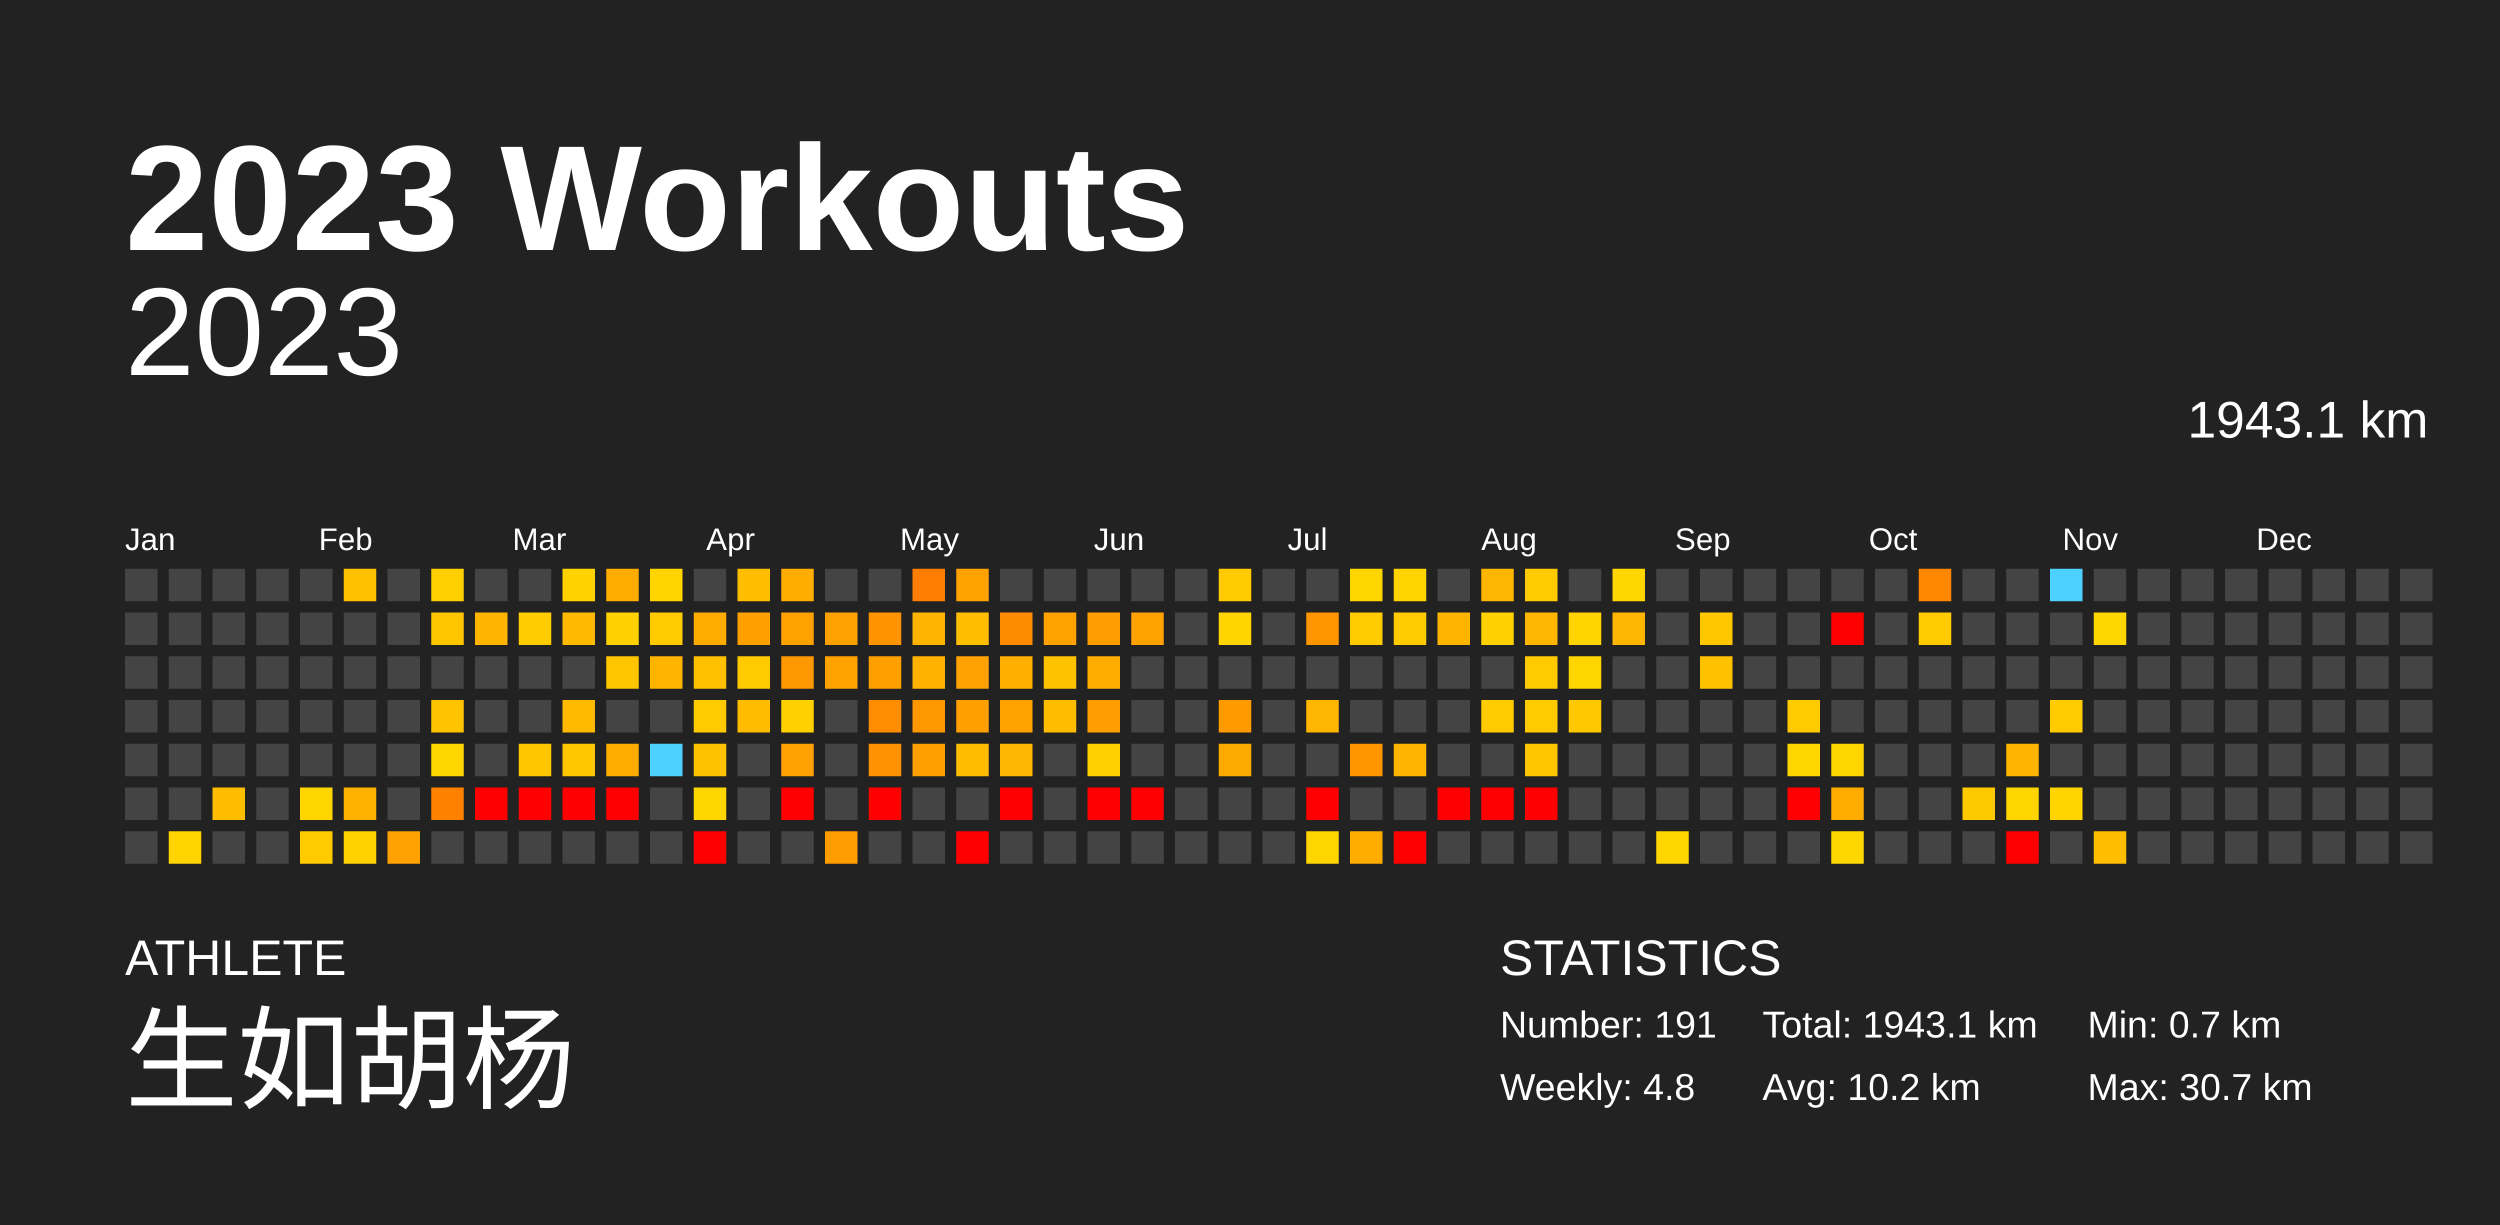
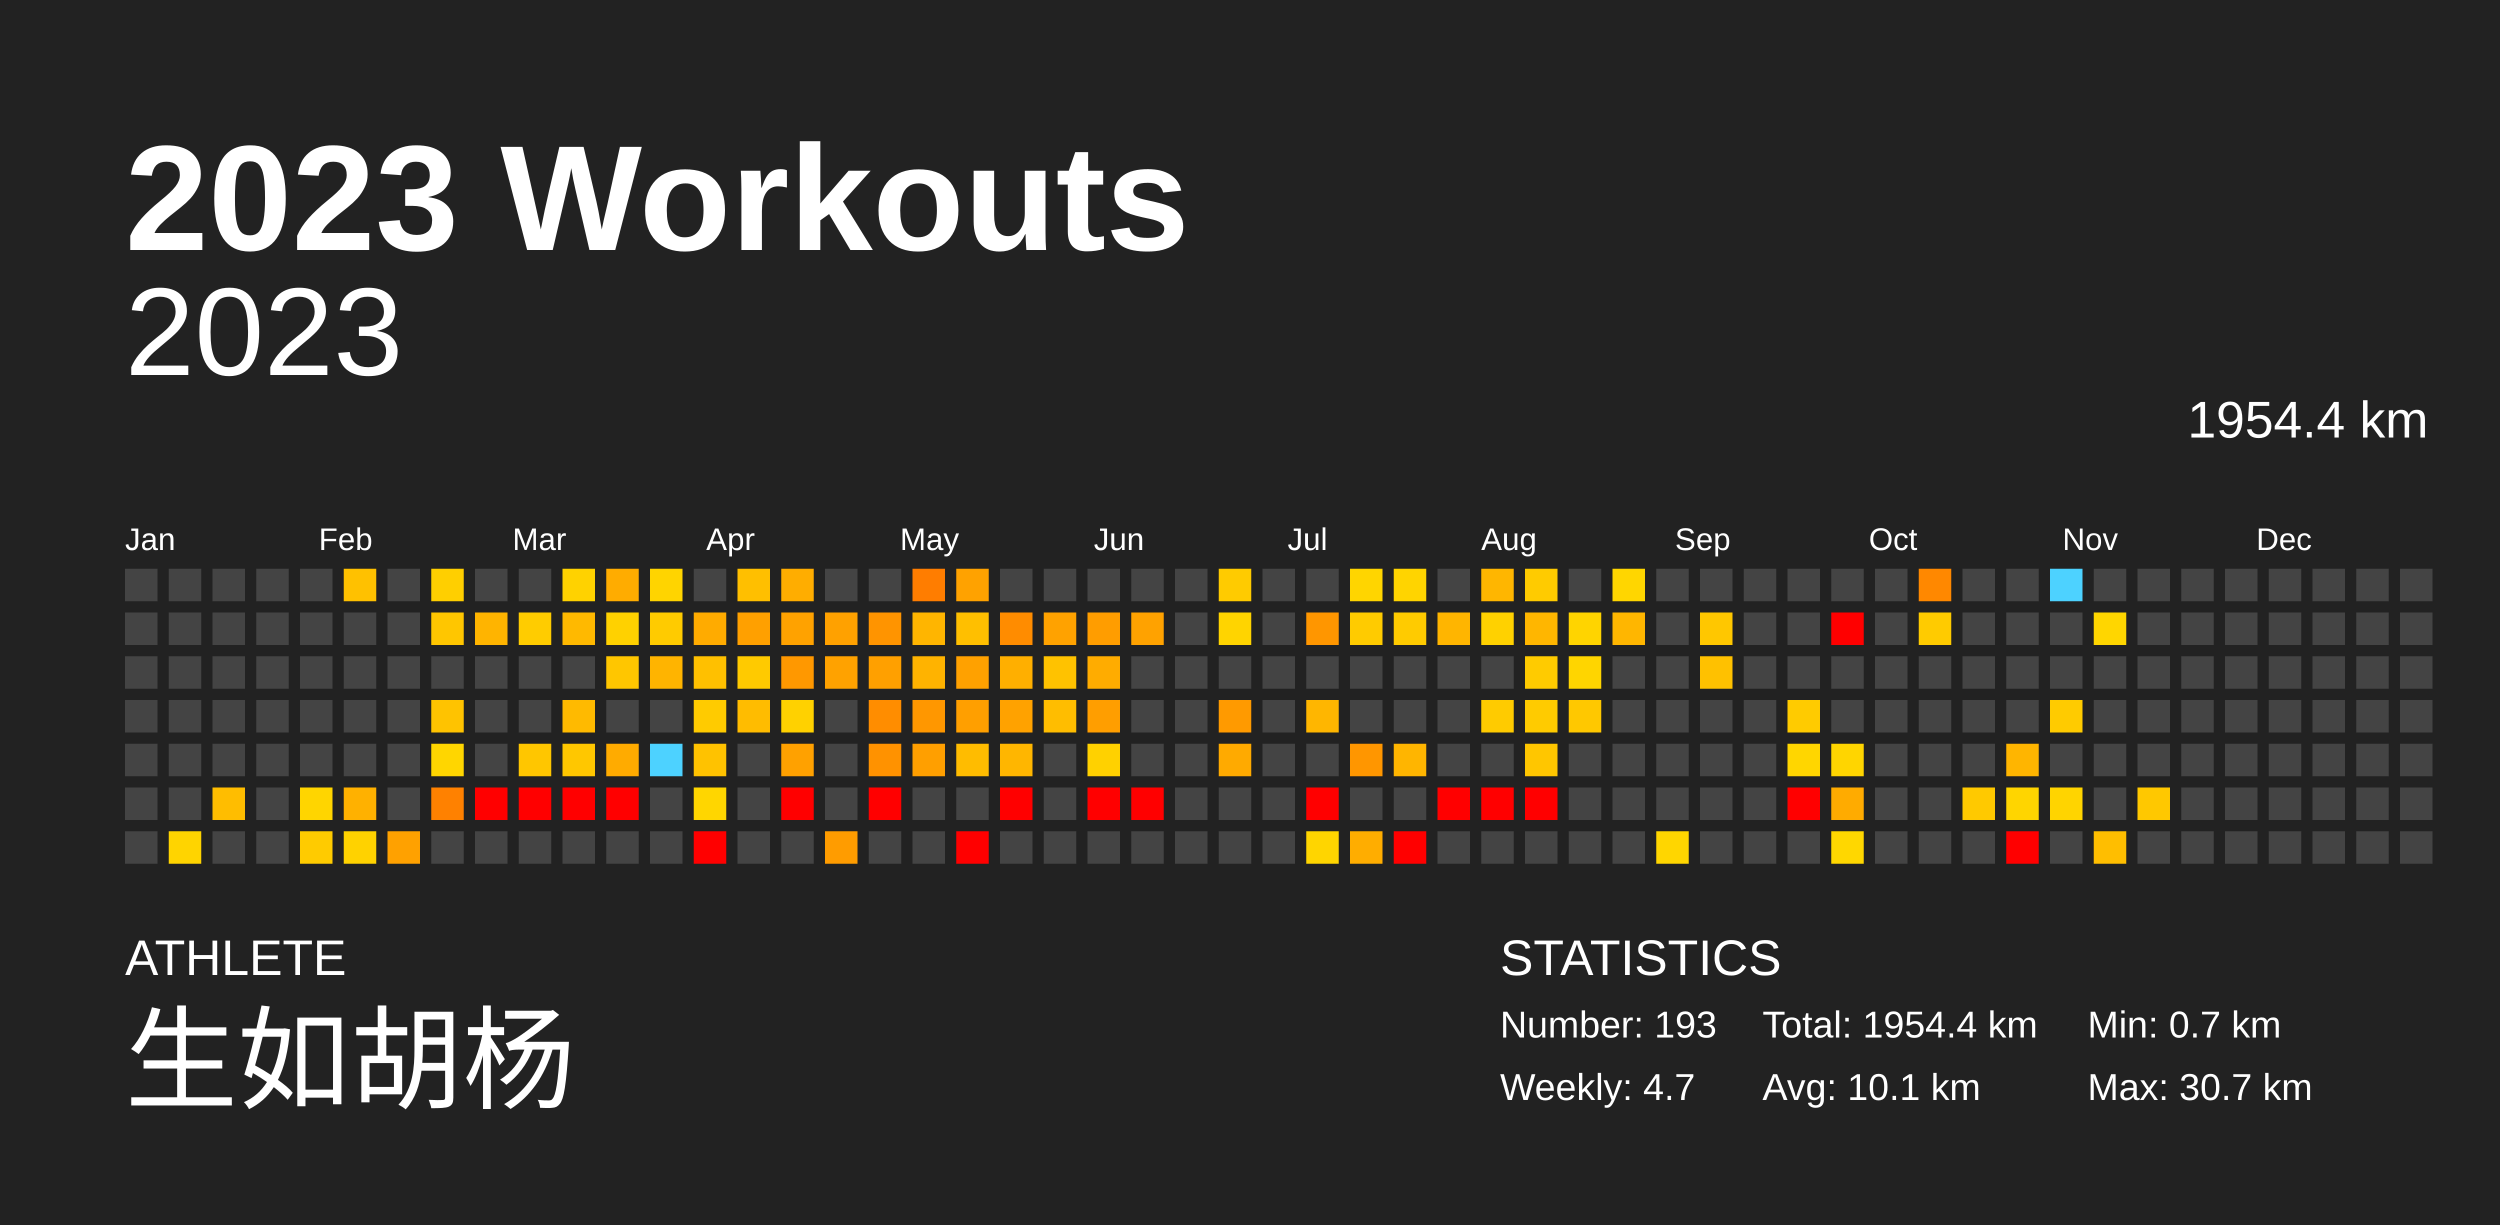
<svg xmlns="http://www.w3.org/2000/svg" baseProfile="full" height="98mm" version="1.1" viewBox="0,0,200,98" width="200mm">
  <defs />
  <rect fill="#222222" height="98" width="200" x="0" y="0" />
  <text fill="#FFFFFF" style="font-size:12px; font-family:Arial; font-weight:bold;" x="10" y="20">2023 Workouts</text>
  <text fill="#FFFFFF" style="font-size:4px; font-family:Arial" x="10" y="78">ATHLETE</text>
  <text fill="#FFFFFF" style="font-size:9px; font-family:Arial" x="10" y="88">生如胡杨</text>
  <text fill="#FFFFFF" style="font-size:4px; font-family:Arial" x="120" y="78">STATISTICS</text>
-   <text fill="#FFFFFF" style="font-size:3px; font-family:Arial" x="120" y="83">Number: 191</text>
-   <text fill="#FFFFFF" style="font-size:3px; font-family:Arial" x="120" y="88">Weekly: 4.8</text>
-   <text fill="#FFFFFF" style="font-size:3px; font-family:Arial" x="141" y="83">Total: 1943.1 km</text>
-   <text fill="#FFFFFF" style="font-size:3px; font-family:Arial" x="141" y="88">Avg: 10.2 km</text>
+   <text fill="#FFFFFF" style="font-size:3px; font-family:Arial" x="120" y="83">Number: 193</text>
+   <text fill="#FFFFFF" style="font-size:3px; font-family:Arial" x="120" y="88">Weekly: 4.7</text>
+   <text fill="#FFFFFF" style="font-size:3px; font-family:Arial" x="141" y="83">Total: 1954.4 km</text>
+   <text fill="#FFFFFF" style="font-size:3px; font-family:Arial" x="141" y="88">Avg: 10.1 km</text>
  <text fill="#FFFFFF" style="font-size:3px; font-family:Arial" x="167" y="83">Min: 0.7 km</text>
  <text fill="#FFFFFF" style="font-size:3px; font-family:Arial" x="167" y="88">Max: 30.7 km</text>
  <text alignment-baseline="hanging" fill="#FFFFFF" style="font-size:10.0px; font-family:Arial;" x="10" y="30">2023</text>
-   <text alignment-baseline="hanging" fill="#FFFFFF" style="font-size:4.125px; font-family:Arial;" x="175" y="35">1943.1 km</text>
+   <text alignment-baseline="hanging" fill="#FFFFFF" style="font-size:4.125px; font-family:Arial;" x="175" y="35">1954.4 km</text>
  <text fill="#FFFFFF" style="font-size:2.5px; font-family:Arial" x="10.0" y="44">Jan</text>
  <text fill="#FFFFFF" style="font-size:2.5px; font-family:Arial" x="25.5" y="44">Feb</text>
  <text fill="#FFFFFF" style="font-size:2.5px; font-family:Arial" x="41.0" y="44">Mar</text>
  <text fill="#FFFFFF" style="font-size:2.5px; font-family:Arial" x="56.5" y="44">Apr</text>
  <text fill="#FFFFFF" style="font-size:2.5px; font-family:Arial" x="72.0" y="44">May</text>
  <text fill="#FFFFFF" style="font-size:2.5px; font-family:Arial" x="87.5" y="44">Jun</text>
  <text fill="#FFFFFF" style="font-size:2.5px; font-family:Arial" x="103.0" y="44">Jul</text>
  <text fill="#FFFFFF" style="font-size:2.5px; font-family:Arial" x="118.5" y="44">Aug</text>
  <text fill="#FFFFFF" style="font-size:2.5px; font-family:Arial" x="134.0" y="44">Sep</text>
  <text fill="#FFFFFF" style="font-size:2.5px; font-family:Arial" x="149.5" y="44">Oct</text>
  <text fill="#FFFFFF" style="font-size:2.5px; font-family:Arial" x="165.0" y="44">Nov</text>
  <text fill="#FFFFFF" style="font-size:2.5px; font-family:Arial" x="180.5" y="44">Dec</text>
  <rect fill="#444444" height="2.6" width="2.6" x="10.0" y="45.5" />
  <rect fill="#444444" height="2.6" width="2.6" x="10.0" y="49.0" />
  <rect fill="#444444" height="2.6" width="2.6" x="10.0" y="52.5" />
  <rect fill="#444444" height="2.6" width="2.6" x="10.0" y="56.0" />
  <rect fill="#444444" height="2.6" width="2.6" x="10.0" y="59.5" />
  <rect fill="#444444" height="2.6" width="2.6" x="10.0" y="63.0" />
  <rect fill="#444444" height="2.6" width="2.6" x="10.0" y="66.5" />
  <rect fill="#444444" height="2.6" width="2.6" x="13.5" y="45.5" />
  <rect fill="#444444" height="2.6" width="2.6" x="13.5" y="49.0" />
  <rect fill="#444444" height="2.6" width="2.6" x="13.5" y="52.5" />
  <rect fill="#444444" height="2.6" width="2.6" x="13.5" y="56.0" />
  <rect fill="#444444" height="2.6" width="2.6" x="13.5" y="59.5" />
  <rect fill="#444444" height="2.6" width="2.6" x="13.5" y="63.0" />
  <rect fill="#ffd400" height="2.6" width="2.6" x="13.5" y="66.5" />
  <rect fill="#444444" height="2.6" width="2.6" x="17.0" y="45.5" />
  <rect fill="#444444" height="2.6" width="2.6" x="17.0" y="49.0" />
  <rect fill="#444444" height="2.6" width="2.6" x="17.0" y="52.5" />
  <rect fill="#444444" height="2.6" width="2.6" x="17.0" y="56.0" />
  <rect fill="#444444" height="2.6" width="2.6" x="17.0" y="59.5" />
  <rect fill="#ffbd00" height="2.6" width="2.6" x="17.0" y="63.0" />
  <rect fill="#444444" height="2.6" width="2.6" x="17.0" y="66.5" />
  <rect fill="#444444" height="2.6" width="2.6" x="20.5" y="45.5" />
  <rect fill="#444444" height="2.6" width="2.6" x="20.5" y="49.0" />
  <rect fill="#444444" height="2.6" width="2.6" x="20.5" y="52.5" />
  <rect fill="#444444" height="2.6" width="2.6" x="20.5" y="56.0" />
  <rect fill="#444444" height="2.6" width="2.6" x="20.5" y="59.5" />
  <rect fill="#444444" height="2.6" width="2.6" x="20.5" y="63.0" />
  <rect fill="#444444" height="2.6" width="2.6" x="20.5" y="66.5" />
  <rect fill="#444444" height="2.6" width="2.6" x="24.0" y="45.5" />
  <rect fill="#444444" height="2.6" width="2.6" x="24.0" y="49.0" />
  <rect fill="#444444" height="2.6" width="2.6" x="24.0" y="52.5" />
  <rect fill="#444444" height="2.6" width="2.6" x="24.0" y="56.0" />
  <rect fill="#444444" height="2.6" width="2.6" x="24.0" y="59.5" />
  <rect fill="#ffd500" height="2.6" width="2.6" x="24.0" y="63.0" />
  <rect fill="#ffcb00" height="2.6" width="2.6" x="24.0" y="66.5" />
  <rect fill="#ffc100" height="2.6" width="2.6" x="27.5" y="45.5" />
  <rect fill="#444444" height="2.6" width="2.6" x="27.5" y="49.0" />
  <rect fill="#444444" height="2.6" width="2.6" x="27.5" y="52.5" />
  <rect fill="#444444" height="2.6" width="2.6" x="27.5" y="56.0" />
  <rect fill="#444444" height="2.6" width="2.6" x="27.5" y="59.5" />
  <rect fill="#ffb100" height="2.6" width="2.6" x="27.5" y="63.0" />
  <rect fill="#ffd200" height="2.6" width="2.6" x="27.5" y="66.5" />
  <rect fill="#444444" height="2.6" width="2.6" x="31.0" y="45.5" />
  <rect fill="#444444" height="2.6" width="2.6" x="31.0" y="49.0" />
  <rect fill="#444444" height="2.6" width="2.6" x="31.0" y="52.5" />
  <rect fill="#444444" height="2.6" width="2.6" x="31.0" y="56.0" />
  <rect fill="#444444" height="2.6" width="2.6" x="31.0" y="59.5" />
  <rect fill="#444444" height="2.6" width="2.6" x="31.0" y="63.0" />
  <rect fill="#ffa100" height="2.6" width="2.6" x="31.0" y="66.5" />
  <rect fill="#ffcf00" height="2.6" width="2.6" x="34.5" y="45.5" />
  <rect fill="#ffc600" height="2.6" width="2.6" x="34.5" y="49.0" />
  <rect fill="#444444" height="2.6" width="2.6" x="34.5" y="52.5" />
  <rect fill="#ffc300" height="2.6" width="2.6" x="34.5" y="56.0" />
  <rect fill="#ffd600" height="2.6" width="2.6" x="34.5" y="59.5" />
  <rect fill="#ff8100" height="2.6" width="2.6" x="34.5" y="63.0" />
  <rect fill="#444444" height="2.6" width="2.6" x="34.5" y="66.5" />
  <rect fill="#444444" height="2.6" width="2.6" x="38.0" y="45.5" />
  <rect fill="#ffb400" height="2.6" width="2.6" x="38.0" y="49.0" />
  <rect fill="#444444" height="2.6" width="2.6" x="38.0" y="52.5" />
  <rect fill="#444444" height="2.6" width="2.6" x="38.0" y="56.0" />
  <rect fill="#444444" height="2.6" width="2.6" x="38.0" y="59.5" />
  <rect fill="red" height="2.6" width="2.6" x="38.0" y="63.0" />
  <rect fill="#444444" height="2.6" width="2.6" x="38.0" y="66.5" />
  <rect fill="#444444" height="2.6" width="2.6" x="41.5" y="45.5" />
  <rect fill="#ffcc00" height="2.6" width="2.6" x="41.5" y="49.0" />
  <rect fill="#444444" height="2.6" width="2.6" x="41.5" y="52.5" />
  <rect fill="#444444" height="2.6" width="2.6" x="41.5" y="56.0" />
  <rect fill="#ffc600" height="2.6" width="2.6" x="41.5" y="59.5" />
  <rect fill="red" height="2.6" width="2.6" x="41.5" y="63.0" />
  <rect fill="#444444" height="2.6" width="2.6" x="41.5" y="66.5" />
  <rect fill="#ffd200" height="2.6" width="2.6" x="45.0" y="45.5" />
  <rect fill="#ffb900" height="2.6" width="2.6" x="45.0" y="49.0" />
  <rect fill="#444444" height="2.6" width="2.6" x="45.0" y="52.5" />
  <rect fill="#ffba00" height="2.6" width="2.6" x="45.0" y="56.0" />
  <rect fill="#ffc700" height="2.6" width="2.6" x="45.0" y="59.5" />
  <rect fill="red" height="2.6" width="2.6" x="45.0" y="63.0" />
  <rect fill="#444444" height="2.6" width="2.6" x="45.0" y="66.5" />
  <rect fill="#ffac00" height="2.6" width="2.6" x="48.5" y="45.5" />
  <rect fill="#ffd100" height="2.6" width="2.6" x="48.5" y="49.0" />
  <rect fill="#ffc600" height="2.6" width="2.6" x="48.5" y="52.5" />
  <rect fill="#444444" height="2.6" width="2.6" x="48.5" y="56.0" />
  <rect fill="#ffab00" height="2.6" width="2.6" x="48.5" y="59.5" />
  <rect fill="red" height="2.6" width="2.6" x="48.5" y="63.0" />
  <rect fill="#444444" height="2.6" width="2.6" x="48.5" y="66.5" />
  <rect fill="#ffd400" height="2.6" width="2.6" x="52.0" y="45.5" />
  <rect fill="#ffcb00" height="2.6" width="2.6" x="52.0" y="49.0" />
  <rect fill="#ffb400" height="2.6" width="2.6" x="52.0" y="52.5" />
  <rect fill="#444444" height="2.6" width="2.6" x="52.0" y="56.0" />
  <rect fill="#4dd2ff" height="2.6" width="2.6" x="52.0" y="59.5" />
  <rect fill="#444444" height="2.6" width="2.6" x="52.0" y="63.0" />
  <rect fill="#444444" height="2.6" width="2.6" x="52.0" y="66.5" />
  <rect fill="#444444" height="2.6" width="2.6" x="55.5" y="45.5" />
  <rect fill="#ffab00" height="2.6" width="2.6" x="55.5" y="49.0" />
  <rect fill="#ffc000" height="2.6" width="2.6" x="55.5" y="52.5" />
  <rect fill="#ffcb00" height="2.6" width="2.6" x="55.5" y="56.0" />
  <rect fill="#ffc200" height="2.6" width="2.6" x="55.5" y="59.5" />
  <rect fill="#ffd600" height="2.6" width="2.6" x="55.5" y="63.0" />
  <rect fill="red" height="2.6" width="2.6" x="55.5" y="66.5" />
  <rect fill="#ffbf00" height="2.6" width="2.6" x="59.0" y="45.5" />
  <rect fill="#ffa000" height="2.6" width="2.6" x="59.0" y="49.0" />
  <rect fill="#ffca00" height="2.6" width="2.6" x="59.0" y="52.5" />
  <rect fill="#ffbc00" height="2.6" width="2.6" x="59.0" y="56.0" />
  <rect fill="#444444" height="2.6" width="2.6" x="59.0" y="59.5" />
  <rect fill="#444444" height="2.6" width="2.6" x="59.0" y="63.0" />
  <rect fill="#444444" height="2.6" width="2.6" x="59.0" y="66.5" />
  <rect fill="#ffad00" height="2.6" width="2.6" x="62.5" y="45.5" />
  <rect fill="#ffa200" height="2.6" width="2.6" x="62.5" y="49.0" />
  <rect fill="#ff9800" height="2.6" width="2.6" x="62.5" y="52.5" />
  <rect fill="#ffd100" height="2.6" width="2.6" x="62.5" y="56.0" />
  <rect fill="#ffa100" height="2.6" width="2.6" x="62.5" y="59.5" />
  <rect fill="red" height="2.6" width="2.6" x="62.5" y="63.0" />
  <rect fill="#444444" height="2.6" width="2.6" x="62.5" y="66.5" />
  <rect fill="#444444" height="2.6" width="2.6" x="66.0" y="45.5" />
  <rect fill="#ffa100" height="2.6" width="2.6" x="66.0" y="49.0" />
  <rect fill="#ffa200" height="2.6" width="2.6" x="66.0" y="52.5" />
  <rect fill="#444444" height="2.6" width="2.6" x="66.0" y="56.0" />
  <rect fill="#444444" height="2.6" width="2.6" x="66.0" y="59.5" />
  <rect fill="#444444" height="2.6" width="2.6" x="66.0" y="63.0" />
  <rect fill="#ff9c00" height="2.6" width="2.6" x="66.0" y="66.5" />
  <rect fill="#444444" height="2.6" width="2.6" x="69.5" y="45.5" />
  <rect fill="#ff9400" height="2.6" width="2.6" x="69.5" y="49.0" />
  <rect fill="#ffa000" height="2.6" width="2.6" x="69.5" y="52.5" />
  <rect fill="#ff8d00" height="2.6" width="2.6" x="69.5" y="56.0" />
  <rect fill="#ff9200" height="2.6" width="2.6" x="69.5" y="59.5" />
  <rect fill="red" height="2.6" width="2.6" x="69.5" y="63.0" />
  <rect fill="#444444" height="2.6" width="2.6" x="69.5" y="66.5" />
  <rect fill="#ff7d00" height="2.6" width="2.6" x="73.0" y="45.5" />
  <rect fill="#ffb500" height="2.6" width="2.6" x="73.0" y="49.0" />
  <rect fill="#ffb300" height="2.6" width="2.6" x="73.0" y="52.5" />
  <rect fill="#ff9700" height="2.6" width="2.6" x="73.0" y="56.0" />
  <rect fill="#ff9f00" height="2.6" width="2.6" x="73.0" y="59.5" />
  <rect fill="#444444" height="2.6" width="2.6" x="73.0" y="63.0" />
  <rect fill="#444444" height="2.6" width="2.6" x="73.0" y="66.5" />
  <rect fill="#ffa200" height="2.6" width="2.6" x="76.5" y="45.5" />
  <rect fill="#ffbf00" height="2.6" width="2.6" x="76.5" y="49.0" />
  <rect fill="#ffa100" height="2.6" width="2.6" x="76.5" y="52.5" />
  <rect fill="#ff9f00" height="2.6" width="2.6" x="76.5" y="56.0" />
  <rect fill="#ffbc00" height="2.6" width="2.6" x="76.5" y="59.5" />
  <rect fill="#444444" height="2.6" width="2.6" x="76.5" y="63.0" />
  <rect fill="red" height="2.6" width="2.6" x="76.5" y="66.5" />
  <rect fill="#444444" height="2.6" width="2.6" x="80.0" y="45.5" />
  <rect fill="#ff8c00" height="2.6" width="2.6" x="80.0" y="49.0" />
  <rect fill="#ffaf00" height="2.6" width="2.6" x="80.0" y="52.5" />
  <rect fill="#ffa200" height="2.6" width="2.6" x="80.0" y="56.0" />
  <rect fill="#ffb600" height="2.6" width="2.6" x="80.0" y="59.5" />
  <rect fill="red" height="2.6" width="2.6" x="80.0" y="63.0" />
  <rect fill="#444444" height="2.6" width="2.6" x="80.0" y="66.5" />
  <rect fill="#444444" height="2.6" width="2.6" x="83.5" y="45.5" />
  <rect fill="#ffa200" height="2.6" width="2.6" x="83.5" y="49.0" />
  <rect fill="#ffc200" height="2.6" width="2.6" x="83.5" y="52.5" />
  <rect fill="#ffbd00" height="2.6" width="2.6" x="83.5" y="56.0" />
  <rect fill="#444444" height="2.6" width="2.6" x="83.5" y="59.5" />
  <rect fill="#444444" height="2.6" width="2.6" x="83.5" y="63.0" />
  <rect fill="#444444" height="2.6" width="2.6" x="83.5" y="66.5" />
  <rect fill="#444444" height="2.6" width="2.6" x="87.0" y="45.5" />
  <rect fill="#ff9d00" height="2.6" width="2.6" x="87.0" y="49.0" />
  <rect fill="#ffac00" height="2.6" width="2.6" x="87.0" y="52.5" />
  <rect fill="#ff9e00" height="2.6" width="2.6" x="87.0" y="56.0" />
  <rect fill="#ffd100" height="2.6" width="2.6" x="87.0" y="59.5" />
  <rect fill="red" height="2.6" width="2.6" x="87.0" y="63.0" />
  <rect fill="#444444" height="2.6" width="2.6" x="87.0" y="66.5" />
  <rect fill="#444444" height="2.6" width="2.6" x="90.5" y="45.5" />
  <rect fill="#ffa200" height="2.6" width="2.6" x="90.5" y="49.0" />
  <rect fill="#444444" height="2.6" width="2.6" x="90.5" y="52.5" />
  <rect fill="#444444" height="2.6" width="2.6" x="90.5" y="56.0" />
  <rect fill="#444444" height="2.6" width="2.6" x="90.5" y="59.5" />
  <rect fill="red" height="2.6" width="2.6" x="90.5" y="63.0" />
  <rect fill="#444444" height="2.6" width="2.6" x="90.5" y="66.5" />
  <rect fill="#444444" height="2.6" width="2.6" x="94.0" y="45.5" />
  <rect fill="#444444" height="2.6" width="2.6" x="94.0" y="49.0" />
  <rect fill="#444444" height="2.6" width="2.6" x="94.0" y="52.5" />
  <rect fill="#444444" height="2.6" width="2.6" x="94.0" y="56.0" />
  <rect fill="#444444" height="2.6" width="2.6" x="94.0" y="59.5" />
  <rect fill="#444444" height="2.6" width="2.6" x="94.0" y="63.0" />
  <rect fill="#444444" height="2.6" width="2.6" x="94.0" y="66.5" />
  <rect fill="#ffcb00" height="2.6" width="2.6" x="97.5" y="45.5" />
  <rect fill="#ffd400" height="2.6" width="2.6" x="97.5" y="49.0" />
  <rect fill="#444444" height="2.6" width="2.6" x="97.5" y="52.5" />
  <rect fill="#ff9a00" height="2.6" width="2.6" x="97.5" y="56.0" />
  <rect fill="#ffaa00" height="2.6" width="2.6" x="97.5" y="59.5" />
  <rect fill="#444444" height="2.6" width="2.6" x="97.5" y="63.0" />
  <rect fill="#444444" height="2.6" width="2.6" x="97.5" y="66.5" />
  <rect fill="#444444" height="2.6" width="2.6" x="101.0" y="45.5" />
  <rect fill="#444444" height="2.6" width="2.6" x="101.0" y="49.0" />
  <rect fill="#444444" height="2.6" width="2.6" x="101.0" y="52.5" />
  <rect fill="#444444" height="2.6" width="2.6" x="101.0" y="56.0" />
  <rect fill="#444444" height="2.6" width="2.6" x="101.0" y="59.5" />
  <rect fill="#444444" height="2.6" width="2.6" x="101.0" y="63.0" />
  <rect fill="#444444" height="2.6" width="2.6" x="101.0" y="66.5" />
  <rect fill="#444444" height="2.6" width="2.6" x="104.5" y="45.5" />
  <rect fill="#ff9600" height="2.6" width="2.6" x="104.5" y="49.0" />
  <rect fill="#444444" height="2.6" width="2.6" x="104.5" y="52.5" />
  <rect fill="#ffb600" height="2.6" width="2.6" x="104.5" y="56.0" />
  <rect fill="#444444" height="2.6" width="2.6" x="104.5" y="59.5" />
  <rect fill="red" height="2.6" width="2.6" x="104.5" y="63.0" />
  <rect fill="#ffd500" height="2.6" width="2.6" x="104.5" y="66.5" />
  <rect fill="#ffd500" height="2.6" width="2.6" x="108.0" y="45.5" />
  <rect fill="#ffcb00" height="2.6" width="2.6" x="108.0" y="49.0" />
  <rect fill="#444444" height="2.6" width="2.6" x="108.0" y="52.5" />
  <rect fill="#444444" height="2.6" width="2.6" x="108.0" y="56.0" />
  <rect fill="#ff9600" height="2.6" width="2.6" x="108.0" y="59.5" />
  <rect fill="#444444" height="2.6" width="2.6" x="108.0" y="63.0" />
  <rect fill="#ffad00" height="2.6" width="2.6" x="108.0" y="66.5" />
  <rect fill="#ffd400" height="2.6" width="2.6" x="111.5" y="45.5" />
  <rect fill="#ffcb00" height="2.6" width="2.6" x="111.5" y="49.0" />
  <rect fill="#444444" height="2.6" width="2.6" x="111.5" y="52.5" />
  <rect fill="#444444" height="2.6" width="2.6" x="111.5" y="56.0" />
  <rect fill="#ffb500" height="2.6" width="2.6" x="111.5" y="59.5" />
  <rect fill="#444444" height="2.6" width="2.6" x="111.5" y="63.0" />
  <rect fill="red" height="2.6" width="2.6" x="111.5" y="66.5" />
  <rect fill="#444444" height="2.6" width="2.6" x="115.0" y="45.5" />
  <rect fill="#ffb500" height="2.6" width="2.6" x="115.0" y="49.0" />
  <rect fill="#444444" height="2.6" width="2.6" x="115.0" y="52.5" />
  <rect fill="#444444" height="2.6" width="2.6" x="115.0" y="56.0" />
  <rect fill="#444444" height="2.6" width="2.6" x="115.0" y="59.5" />
  <rect fill="red" height="2.6" width="2.6" x="115.0" y="63.0" />
  <rect fill="#444444" height="2.6" width="2.6" x="115.0" y="66.5" />
  <rect fill="#ffb600" height="2.6" width="2.6" x="118.5" y="45.5" />
  <rect fill="#ffd100" height="2.6" width="2.6" x="118.5" y="49.0" />
  <rect fill="#444444" height="2.6" width="2.6" x="118.5" y="52.5" />
  <rect fill="#ffcb00" height="2.6" width="2.6" x="118.5" y="56.0" />
  <rect fill="#444444" height="2.6" width="2.6" x="118.5" y="59.5" />
  <rect fill="red" height="2.6" width="2.6" x="118.5" y="63.0" />
  <rect fill="#444444" height="2.6" width="2.6" x="118.5" y="66.5" />
  <rect fill="#ffcb00" height="2.6" width="2.6" x="122.0" y="45.5" />
  <rect fill="#ffb600" height="2.6" width="2.6" x="122.0" y="49.0" />
  <rect fill="#ffcb00" height="2.6" width="2.6" x="122.0" y="52.5" />
  <rect fill="#ffcb00" height="2.6" width="2.6" x="122.0" y="56.0" />
  <rect fill="#ffc600" height="2.6" width="2.6" x="122.0" y="59.5" />
  <rect fill="red" height="2.6" width="2.6" x="122.0" y="63.0" />
  <rect fill="#444444" height="2.6" width="2.6" x="122.0" y="66.5" />
  <rect fill="#444444" height="2.6" width="2.6" x="125.5" y="45.5" />
  <rect fill="#ffd400" height="2.6" width="2.6" x="125.5" y="49.0" />
  <rect fill="#ffd500" height="2.6" width="2.6" x="125.5" y="52.5" />
  <rect fill="#ffc800" height="2.6" width="2.6" x="125.5" y="56.0" />
  <rect fill="#444444" height="2.6" width="2.6" x="125.5" y="59.5" />
  <rect fill="#444444" height="2.6" width="2.6" x="125.5" y="63.0" />
  <rect fill="#444444" height="2.6" width="2.6" x="125.5" y="66.5" />
  <rect fill="#ffd600" height="2.6" width="2.6" x="129.0" y="45.5" />
  <rect fill="#ffb600" height="2.6" width="2.6" x="129.0" y="49.0" />
  <rect fill="#444444" height="2.6" width="2.6" x="129.0" y="52.5" />
  <rect fill="#444444" height="2.6" width="2.6" x="129.0" y="56.0" />
  <rect fill="#444444" height="2.6" width="2.6" x="129.0" y="59.5" />
  <rect fill="#444444" height="2.6" width="2.6" x="129.0" y="63.0" />
  <rect fill="#444444" height="2.6" width="2.6" x="129.0" y="66.5" />
  <rect fill="#444444" height="2.6" width="2.6" x="132.5" y="45.5" />
  <rect fill="#444444" height="2.6" width="2.6" x="132.5" y="49.0" />
  <rect fill="#444444" height="2.6" width="2.6" x="132.5" y="52.5" />
  <rect fill="#444444" height="2.6" width="2.6" x="132.5" y="56.0" />
  <rect fill="#444444" height="2.6" width="2.6" x="132.5" y="59.5" />
  <rect fill="#444444" height="2.6" width="2.6" x="132.5" y="63.0" />
  <rect fill="#ffd600" height="2.6" width="2.6" x="132.5" y="66.5" />
  <rect fill="#444444" height="2.6" width="2.6" x="136.0" y="45.5" />
  <rect fill="#ffc700" height="2.6" width="2.6" x="136.0" y="49.0" />
  <rect fill="#ffc100" height="2.6" width="2.6" x="136.0" y="52.5" />
  <rect fill="#444444" height="2.6" width="2.6" x="136.0" y="56.0" />
  <rect fill="#444444" height="2.6" width="2.6" x="136.0" y="59.5" />
  <rect fill="#444444" height="2.6" width="2.6" x="136.0" y="63.0" />
  <rect fill="#444444" height="2.6" width="2.6" x="136.0" y="66.5" />
  <rect fill="#444444" height="2.6" width="2.6" x="139.5" y="45.5" />
  <rect fill="#444444" height="2.6" width="2.6" x="139.5" y="49.0" />
  <rect fill="#444444" height="2.6" width="2.6" x="139.5" y="52.5" />
  <rect fill="#444444" height="2.6" width="2.6" x="139.5" y="56.0" />
  <rect fill="#444444" height="2.6" width="2.6" x="139.5" y="59.5" />
  <rect fill="#444444" height="2.6" width="2.6" x="139.5" y="63.0" />
  <rect fill="#444444" height="2.6" width="2.6" x="139.5" y="66.5" />
  <rect fill="#444444" height="2.6" width="2.6" x="143.0" y="45.5" />
  <rect fill="#444444" height="2.6" width="2.6" x="143.0" y="49.0" />
  <rect fill="#444444" height="2.6" width="2.6" x="143.0" y="52.5" />
  <rect fill="#ffcb00" height="2.6" width="2.6" x="143.0" y="56.0" />
  <rect fill="#ffd600" height="2.6" width="2.6" x="143.0" y="59.5" />
  <rect fill="red" height="2.6" width="2.6" x="143.0" y="63.0" />
  <rect fill="#444444" height="2.6" width="2.6" x="143.0" y="66.5" />
  <rect fill="#444444" height="2.6" width="2.6" x="146.5" y="45.5" />
  <rect fill="red" height="2.6" width="2.6" x="146.5" y="49.0" />
  <rect fill="#444444" height="2.6" width="2.6" x="146.5" y="52.5" />
  <rect fill="#444444" height="2.6" width="2.6" x="146.5" y="56.0" />
  <rect fill="#ffd500" height="2.6" width="2.6" x="146.5" y="59.5" />
  <rect fill="#ffab00" height="2.6" width="2.6" x="146.5" y="63.0" />
  <rect fill="#ffd700" height="2.6" width="2.6" x="146.5" y="66.5" />
  <rect fill="#444444" height="2.6" width="2.6" x="150.0" y="45.5" />
  <rect fill="#444444" height="2.6" width="2.6" x="150.0" y="49.0" />
  <rect fill="#444444" height="2.6" width="2.6" x="150.0" y="52.5" />
  <rect fill="#444444" height="2.6" width="2.6" x="150.0" y="56.0" />
  <rect fill="#444444" height="2.6" width="2.6" x="150.0" y="59.5" />
  <rect fill="#444444" height="2.6" width="2.6" x="150.0" y="63.0" />
  <rect fill="#444444" height="2.6" width="2.6" x="150.0" y="66.5" />
  <rect fill="#ff8800" height="2.6" width="2.6" x="153.5" y="45.5" />
  <rect fill="#ffcb00" height="2.6" width="2.6" x="153.5" y="49.0" />
  <rect fill="#444444" height="2.6" width="2.6" x="153.5" y="52.5" />
  <rect fill="#444444" height="2.6" width="2.6" x="153.5" y="56.0" />
  <rect fill="#444444" height="2.6" width="2.6" x="153.5" y="59.5" />
  <rect fill="#444444" height="2.6" width="2.6" x="153.5" y="63.0" />
  <rect fill="#444444" height="2.6" width="2.6" x="153.5" y="66.5" />
  <rect fill="#444444" height="2.6" width="2.6" x="157.0" y="45.5" />
  <rect fill="#444444" height="2.6" width="2.6" x="157.0" y="49.0" />
  <rect fill="#444444" height="2.6" width="2.6" x="157.0" y="52.5" />
  <rect fill="#444444" height="2.6" width="2.6" x="157.0" y="56.0" />
  <rect fill="#444444" height="2.6" width="2.6" x="157.0" y="59.5" />
  <rect fill="#ffc900" height="2.6" width="2.6" x="157.0" y="63.0" />
  <rect fill="#444444" height="2.6" width="2.6" x="157.0" y="66.5" />
  <rect fill="#444444" height="2.6" width="2.6" x="160.5" y="45.5" />
  <rect fill="#444444" height="2.6" width="2.6" x="160.5" y="49.0" />
  <rect fill="#444444" height="2.6" width="2.6" x="160.5" y="52.5" />
  <rect fill="#444444" height="2.6" width="2.6" x="160.5" y="56.0" />
  <rect fill="#ffb500" height="2.6" width="2.6" x="160.5" y="59.5" />
  <rect fill="#ffd500" height="2.6" width="2.6" x="160.5" y="63.0" />
  <rect fill="red" height="2.6" width="2.6" x="160.5" y="66.5" />
  <rect fill="#4dd2ff" height="2.6" width="2.6" x="164.0" y="45.5" />
  <rect fill="#444444" height="2.6" width="2.6" x="164.0" y="49.0" />
  <rect fill="#444444" height="2.6" width="2.6" x="164.0" y="52.5" />
  <rect fill="#ffcb00" height="2.6" width="2.6" x="164.0" y="56.0" />
  <rect fill="#444444" height="2.6" width="2.6" x="164.0" y="59.5" />
  <rect fill="#ffd400" height="2.6" width="2.6" x="164.0" y="63.0" />
  <rect fill="#444444" height="2.6" width="2.6" x="164.0" y="66.5" />
  <rect fill="#444444" height="2.6" width="2.6" x="167.5" y="45.5" />
  <rect fill="#ffd600" height="2.6" width="2.6" x="167.5" y="49.0" />
  <rect fill="#444444" height="2.6" width="2.6" x="167.5" y="52.5" />
  <rect fill="#444444" height="2.6" width="2.6" x="167.5" y="56.0" />
  <rect fill="#444444" height="2.6" width="2.6" x="167.5" y="59.5" />
  <rect fill="#444444" height="2.6" width="2.6" x="167.5" y="63.0" />
  <rect fill="#ffbe00" height="2.6" width="2.6" x="167.5" y="66.5" />
  <rect fill="#444444" height="2.6" width="2.6" x="171.0" y="45.5" />
  <rect fill="#444444" height="2.6" width="2.6" x="171.0" y="49.0" />
  <rect fill="#444444" height="2.6" width="2.6" x="171.0" y="52.5" />
  <rect fill="#444444" height="2.6" width="2.6" x="171.0" y="56.0" />
  <rect fill="#444444" height="2.6" width="2.6" x="171.0" y="59.5" />
-   <rect fill="#444444" height="2.6" width="2.6" x="171.0" y="63.0" />
+   <rect fill="#ffc800" height="2.6" width="2.6" x="171.0" y="63.0" />
  <rect fill="#444444" height="2.6" width="2.6" x="171.0" y="66.5" />
  <rect fill="#444444" height="2.6" width="2.6" x="174.5" y="45.5" />
  <rect fill="#444444" height="2.6" width="2.6" x="174.5" y="49.0" />
  <rect fill="#444444" height="2.6" width="2.6" x="174.5" y="52.5" />
  <rect fill="#444444" height="2.6" width="2.6" x="174.5" y="56.0" />
  <rect fill="#444444" height="2.6" width="2.6" x="174.5" y="59.5" />
  <rect fill="#444444" height="2.6" width="2.6" x="174.5" y="63.0" />
  <rect fill="#444444" height="2.6" width="2.6" x="174.5" y="66.5" />
  <rect fill="#444444" height="2.6" width="2.6" x="178.0" y="45.5" />
  <rect fill="#444444" height="2.6" width="2.6" x="178.0" y="49.0" />
  <rect fill="#444444" height="2.6" width="2.6" x="178.0" y="52.5" />
  <rect fill="#444444" height="2.6" width="2.6" x="178.0" y="56.0" />
  <rect fill="#444444" height="2.6" width="2.6" x="178.0" y="59.5" />
  <rect fill="#444444" height="2.6" width="2.6" x="178.0" y="63.0" />
  <rect fill="#444444" height="2.6" width="2.6" x="178.0" y="66.5" />
  <rect fill="#444444" height="2.6" width="2.6" x="181.5" y="45.5" />
  <rect fill="#444444" height="2.6" width="2.6" x="181.5" y="49.0" />
  <rect fill="#444444" height="2.6" width="2.6" x="181.5" y="52.5" />
  <rect fill="#444444" height="2.6" width="2.6" x="181.5" y="56.0" />
  <rect fill="#444444" height="2.6" width="2.6" x="181.5" y="59.5" />
  <rect fill="#444444" height="2.6" width="2.6" x="181.5" y="63.0" />
  <rect fill="#444444" height="2.6" width="2.6" x="181.5" y="66.5" />
  <rect fill="#444444" height="2.6" width="2.6" x="185.0" y="45.5" />
  <rect fill="#444444" height="2.6" width="2.6" x="185.0" y="49.0" />
  <rect fill="#444444" height="2.6" width="2.6" x="185.0" y="52.5" />
  <rect fill="#444444" height="2.6" width="2.6" x="185.0" y="56.0" />
  <rect fill="#444444" height="2.6" width="2.6" x="185.0" y="59.5" />
  <rect fill="#444444" height="2.6" width="2.6" x="185.0" y="63.0" />
  <rect fill="#444444" height="2.6" width="2.6" x="185.0" y="66.5" />
  <rect fill="#444444" height="2.6" width="2.6" x="188.5" y="45.5" />
  <rect fill="#444444" height="2.6" width="2.6" x="188.5" y="49.0" />
  <rect fill="#444444" height="2.6" width="2.6" x="188.5" y="52.5" />
  <rect fill="#444444" height="2.6" width="2.6" x="188.5" y="56.0" />
  <rect fill="#444444" height="2.6" width="2.6" x="188.5" y="59.5" />
  <rect fill="#444444" height="2.6" width="2.6" x="188.5" y="63.0" />
  <rect fill="#444444" height="2.6" width="2.6" x="188.5" y="66.5" />
  <rect fill="#444444" height="2.6" width="2.6" x="192.0" y="45.5" />
  <rect fill="#444444" height="2.6" width="2.6" x="192.0" y="49.0" />
  <rect fill="#444444" height="2.6" width="2.6" x="192.0" y="52.5" />
  <rect fill="#444444" height="2.6" width="2.6" x="192.0" y="56.0" />
  <rect fill="#444444" height="2.6" width="2.6" x="192.0" y="59.5" />
  <rect fill="#444444" height="2.6" width="2.6" x="192.0" y="63.0" />
  <rect fill="#444444" height="2.6" width="2.6" x="192.0" y="66.5" />
</svg>
